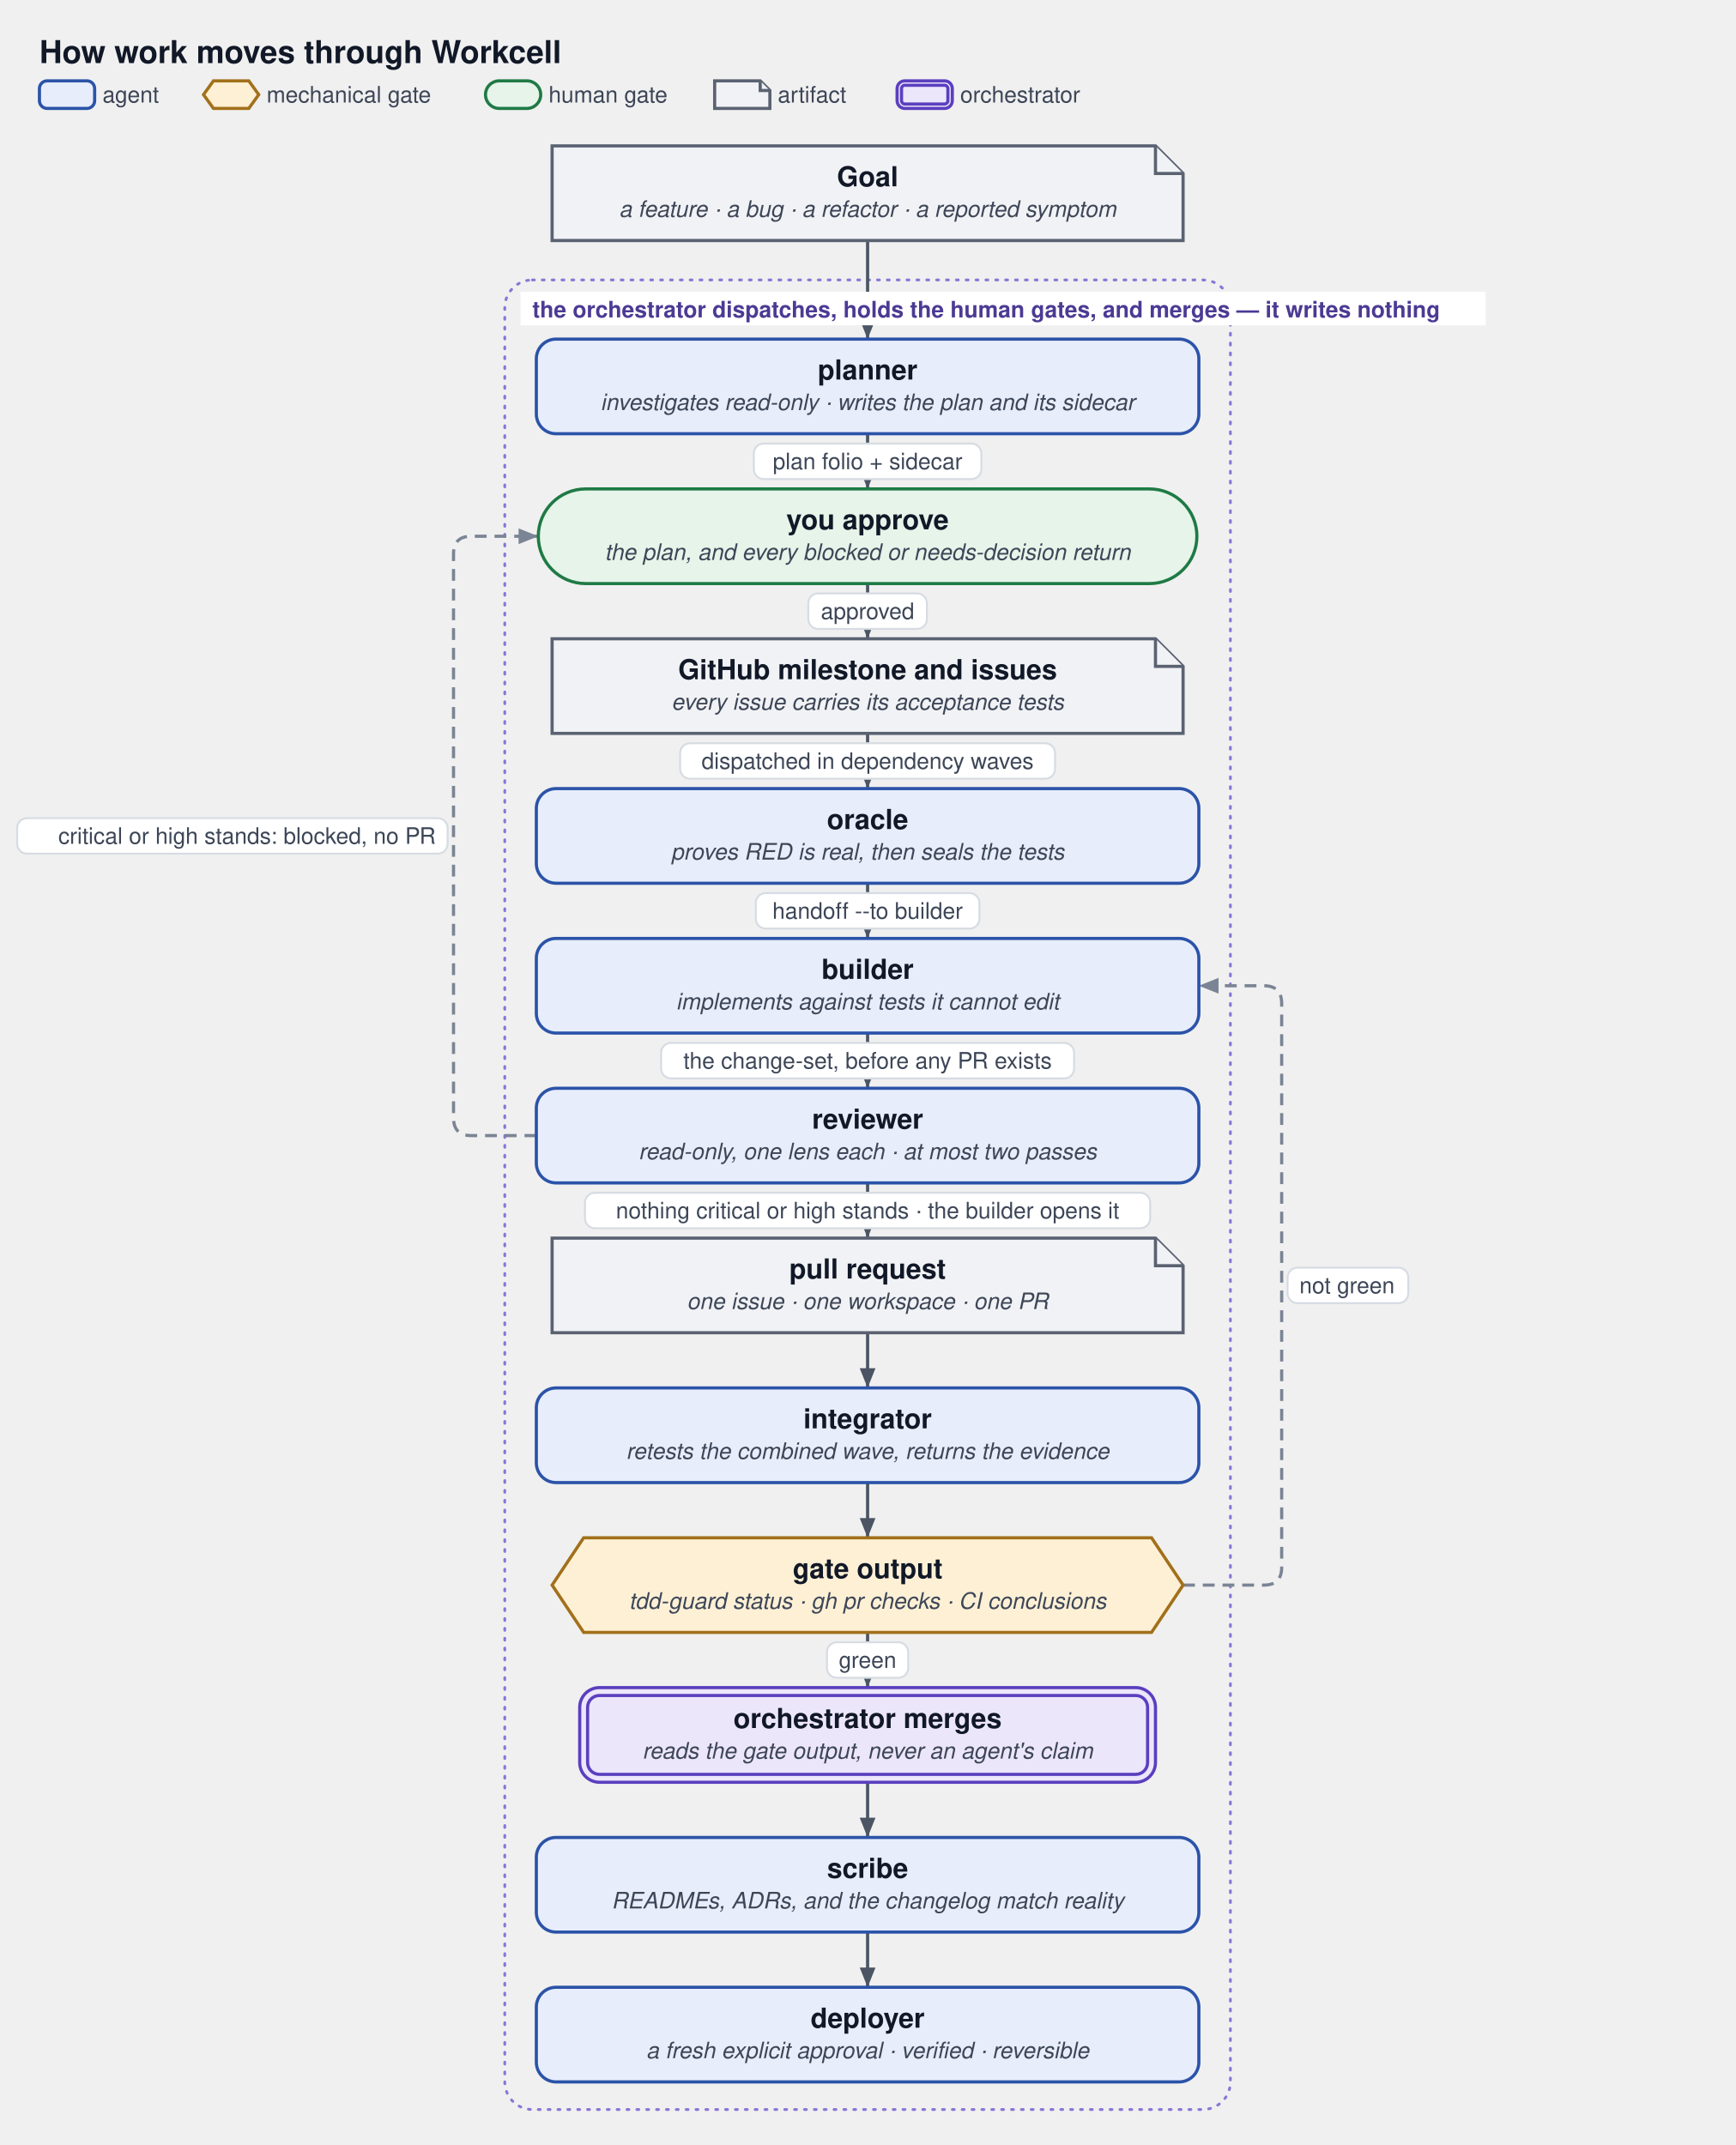
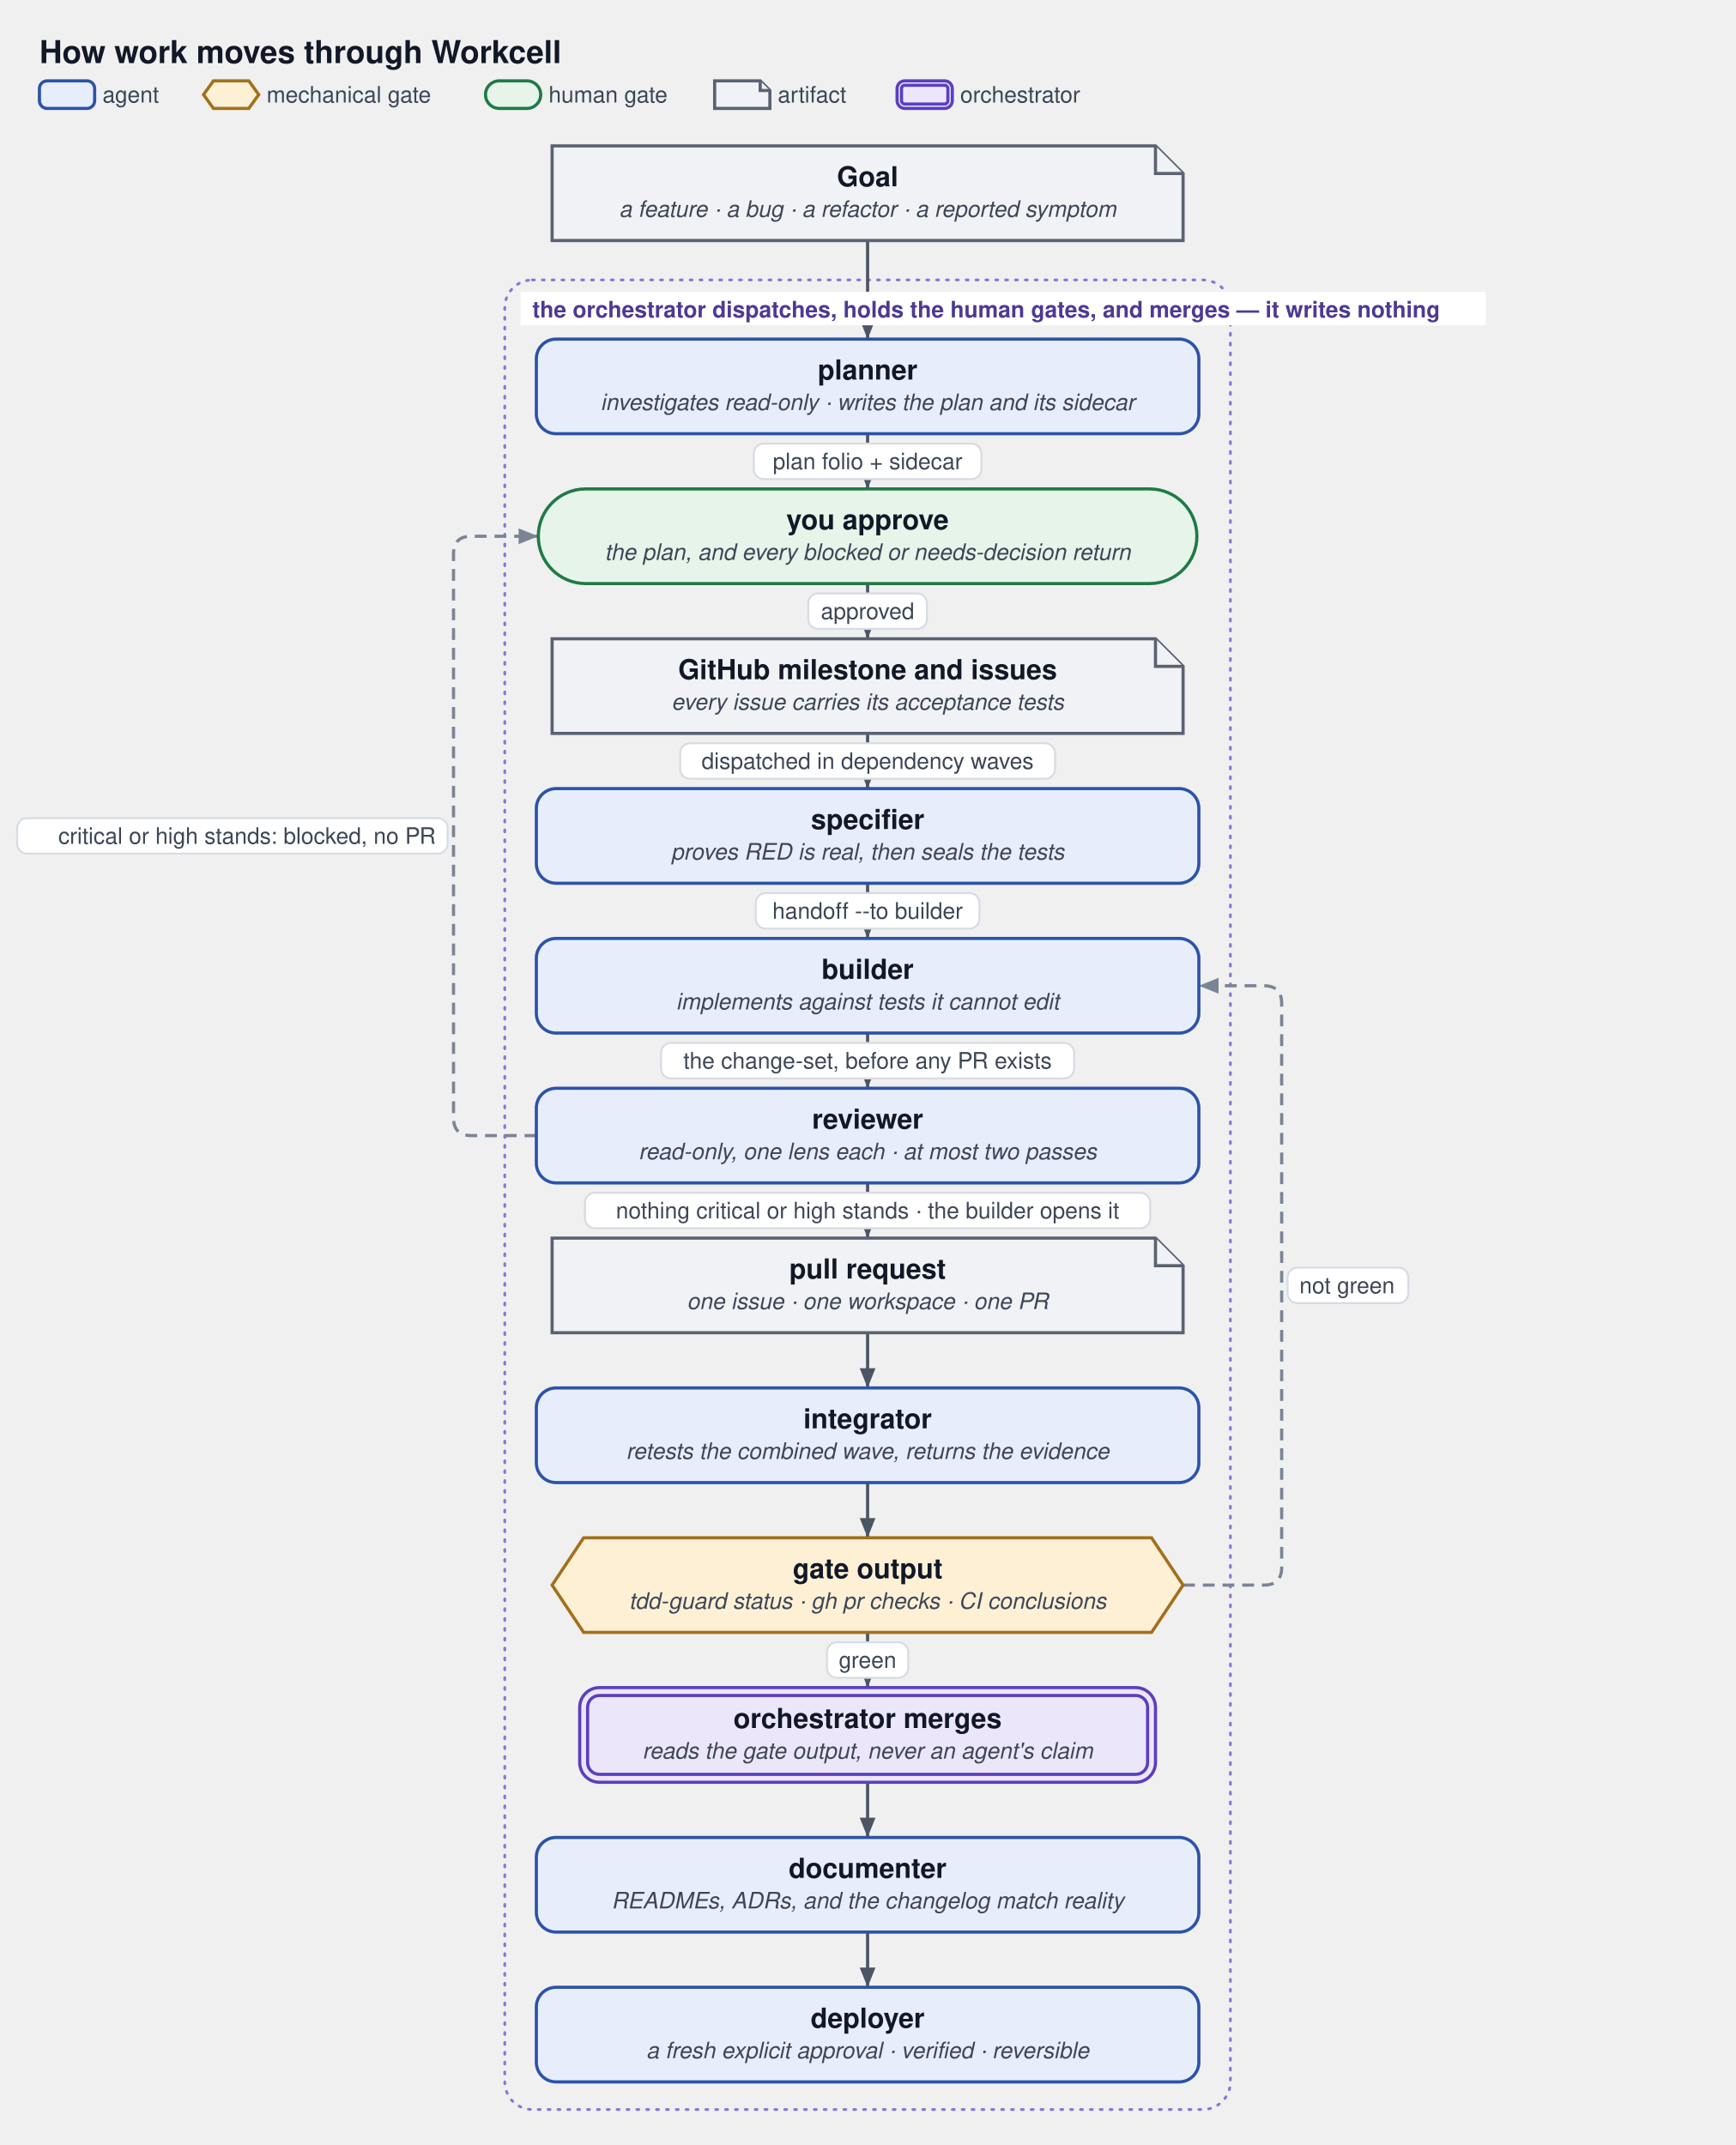
<svg xmlns="http://www.w3.org/2000/svg" viewBox="0 0 880 1088" width="100%" preserveAspectRatio="xMidYMid meet" role="img" aria-labelledby="diagram-title diagram-desc">
  <defs>
    <marker id="arrow" markerWidth="10" markerHeight="8" refX="10" refY="4" orient="auto" markerUnits="userSpaceOnUse">
      <path d="M0,0 L10,4 L0,8 Z" fill="#4b5563" />
    </marker>
    <marker id="arrow-muted" markerWidth="10" markerHeight="8" refX="10" refY="4" orient="auto" markerUnits="userSpaceOnUse">
      <path d="M0,0 L10,4 L0,8 Z" fill="#7b8494" />
    </marker>
  </defs>
  <style>
    text{font-family:-apple-system,BlinkMacSystemFont,'Segoe UI',Helvetica,Arial,sans-serif}
    .label{font-size:14px;font-weight:600;fill:#111827;text-anchor:middle}
    .sub{font-size:11.5px;font-style:italic;fill:#3d4657;text-anchor:middle}
    .title{font-size:16px;font-weight:700;fill:#111827}
    .legend{font-size:11.5px;fill:#3d4657}
    .edgelabel{font-size:11.5px;fill:#3d4657}
    .chip{fill:#ffffff;stroke:#d7dce3;stroke-width:1}
    .plate{fill:#ffffff}
    .edge{fill:none;stroke:#4b5563;stroke-width:1.6}
    .edge.dashed{stroke:#7b8494;stroke-dasharray:6 4}
    .frame{fill:none;stroke:#8a76d6;stroke-width:1.4;stroke-dasharray:1 4;stroke-linecap:round}
    .frametext{font-size:11.5px;font-weight:600;fill:#4c3a94}
    .crease{fill:none}
    .inner{fill:none;stroke-width:1}
    .k-agent{fill:#e7edfb;stroke:#2b53a8;stroke-width:1.6}
    .k-gate{fill:#fdf0d5;stroke:#a2701a;stroke-width:1.6}
    .k-human{fill:#e6f4ea;stroke:#1f7a45;stroke-width:1.6}
    .k-artifact{fill:#f1f2f5;stroke:#5a6272;stroke-width:1.6}
    .k-orchestrator{fill:#ece6fb;stroke:#5b3fbf;stroke-width:1.6}
  </style>
  <text class="title" x="20" y="32">How work moves through Workcell</text>
  <rect class="k-agent" x="20" y="41" width="28" height="14" rx="3.92" />
  <text class="legend" text-anchor="start" x="52" y="52">agent</text>
  <polygon class="k-gate" points="108.25,41 126.17,41 131.21,48 126.17,55 108.25,55 103.21,48" />
  <text class="legend" text-anchor="start" x="135.21" y="52">mechanical gate</text>
  <rect class="k-human" x="246.22" y="41" width="28" height="14" rx="7" />
  <text class="legend" text-anchor="start" x="278.22" y="52">human gate</text>
  <path class="k-artifact" d="M 362.44 41 L 385.54 41 L 390.44 45.9 L 390.44 55 L 362.44 55 Z" />
  <path class="k-artifact crease" d="M 385.54 41 L 385.54 45.9 L 390.44 45.9" />
  <text class="legend" text-anchor="start" x="394.44" y="52">artifact</text>
  <rect class="k-orchestrator" x="454.96" y="41" width="28" height="14" rx="3.92" />
  <rect class="k-orchestrator inner" x="457.2" y="43.24" width="23.52" height="9.52" rx="1.68" />
  <text class="legend" text-anchor="start" x="486.96" y="52">orchestrator</text>
  <rect class="frame" x="256" y="142" width="368" height="928" rx="14" />
  <path class="edge" marker-end="url(#arrow)" d="M 440 122 L 440 172" />
  <path class="edge" marker-end="url(#arrow)" d="M 440 220 L 440 248" />
  <path class="edge" marker-end="url(#arrow)" d="M 440 296 L 440 324" />
  <path class="edge" marker-end="url(#arrow)" d="M 440 372 L 440 400" />
  <path class="edge" marker-end="url(#arrow)" d="M 440 448 L 440 476" />
  <path class="edge" marker-end="url(#arrow)" d="M 440 524 L 440 552" />
  <path class="edge" marker-end="url(#arrow)" d="M 440 600 L 440 628" />
  <path class="edge" marker-end="url(#arrow)" d="M 440 676 L 440 704" />
  <path class="edge" marker-end="url(#arrow)" d="M 440 752 L 440 780" />
  <path class="edge" marker-end="url(#arrow)" d="M 440 828 L 440 856" />
  <path class="edge" marker-end="url(#arrow)" d="M 440 904 L 440 932" />
  <path class="edge" marker-end="url(#arrow)" d="M 440 980 L 440 1008" />
  <path class="edge dashed" marker-end="url(#arrow-muted)" d="M 600 804 L 641 804 Q 650 804 650 795 L 650 509 Q 650 500 641 500 L 608 500" />
  <path class="edge dashed" marker-end="url(#arrow-muted)" d="M 272 576 L 239 576 Q 230 576 230 567 L 230 281 Q 230 272 239 272 L 273 272" />
  <rect class="plate" x="264" y="148" width="489.48" height="17" />
  <text class="frametext" x="270" y="161">the orchestrator dispatches, holds the human gates, and merges — it writes nothing</text>
  <path class="k-artifact" d="M 280 74 L 586 74 L 600 88 L 600 122 L 280 122 Z" />
  <path class="k-artifact crease" d="M 586 74 L 586 88 L 600 88" />
  <text class="label" x="440" y="94.5">Goal</text>
  <text class="sub" x="440" y="110">a feature · a bug · a refactor · a reported symptom</text>
  <rect class="k-agent" x="272" y="172" width="336" height="48" rx="10" />
  <text class="label" x="440" y="192.5">planner</text>
  <text class="sub" x="440" y="208">investigates read-only · writes the plan and its sidecar</text>
  <rect class="k-human" x="273" y="248" width="334" height="48" rx="24" />
  <text class="label" x="440" y="268.5">you approve</text>
  <text class="sub" x="440" y="284">the plan, and every blocked or needs-decision return</text>
  <path class="k-artifact" d="M 280 324 L 586 324 L 600 338 L 600 372 L 280 372 Z" />
  <path class="k-artifact crease" d="M 586 324 L 586 338 L 600 338" />
  <text class="label" x="440" y="344.5">GitHub milestone and issues</text>
  <text class="sub" x="440" y="360">every issue carries its acceptance tests</text>
  <rect class="k-agent" x="272" y="400" width="336" height="48" rx="10" />
-   <text class="label" x="440" y="420.5">oracle</text>
+   <text class="label" x="440" y="420.5">specifier</text>
  <text class="sub" x="440" y="436">proves RED is real, then seals the tests</text>
  <rect class="k-agent" x="272" y="476" width="336" height="48" rx="10" />
  <text class="label" x="440" y="496.5">builder</text>
  <text class="sub" x="440" y="512">implements against tests it cannot edit</text>
  <rect class="k-agent" x="272" y="552" width="336" height="48" rx="10" />
  <text class="label" x="440" y="572.5">reviewer</text>
  <text class="sub" x="440" y="588">read-only, one lens each · at most two passes</text>
  <path class="k-artifact" d="M 280 628 L 586 628 L 600 642 L 600 676 L 280 676 Z" />
  <path class="k-artifact crease" d="M 586 628 L 586 642 L 600 642" />
  <text class="label" x="440" y="648.5">pull request</text>
  <text class="sub" x="440" y="664">one issue · one workspace · one PR</text>
  <rect class="k-agent" x="272" y="704" width="336" height="48" rx="10" />
  <text class="label" x="440" y="724.5">integrator</text>
  <text class="sub" x="440" y="740">retests the combined wave, returns the evidence</text>
  <polygon class="k-gate" points="296,780 584,780 600,804 584,828 296,828 280,804" />
  <text class="label" x="440" y="800.5">gate output</text>
  <text class="sub" x="440" y="816">tdd-guard status · gh pr checks · CI conclusions</text>
  <rect class="k-orchestrator" x="294" y="856" width="292" height="48" rx="10" />
  <rect class="k-orchestrator inner" x="298" y="860" width="284" height="40" rx="6" />
  <text class="label" x="440" y="876.5">orchestrator merges</text>
  <text class="sub" x="440" y="892">reads the gate output, never an agent's claim</text>
  <rect class="k-agent" x="272" y="932" width="336" height="48" rx="10" />
-   <text class="label" x="440" y="952.5">scribe</text>
+   <text class="label" x="440" y="952.5">documenter</text>
  <text class="sub" x="440" y="968">READMEs, ADRs, and the changelog match reality</text>
  <rect class="k-agent" x="272" y="1008" width="336" height="48" rx="10" />
  <text class="label" x="440" y="1028.5">deployer</text>
  <text class="sub" x="440" y="1044">a fresh explicit approval · verified · reversible</text>
  <rect class="chip" x="382.31" y="225" width="115.38" height="18" rx="5" />
  <text class="edgelabel" text-anchor="middle" x="440" y="238">plan folio + sidecar</text>
  <rect class="chip" x="409.91" y="301" width="60.18" height="18" rx="5" />
  <text class="edgelabel" text-anchor="middle" x="440" y="314">approved</text>
  <rect class="chip" x="344.93" y="377" width="190.14" height="18" rx="5" />
  <text class="edgelabel" text-anchor="middle" x="440" y="390">dispatched in dependency waves</text>
  <rect class="chip" x="383.29" y="453" width="113.43" height="18" rx="5" />
  <text class="edgelabel" text-anchor="middle" x="440" y="466">handoff --to builder</text>
  <rect class="chip" x="335.27" y="529" width="209.46" height="18" rx="5" />
  <text class="edgelabel" text-anchor="middle" x="440" y="542">the change-set, before any PR exists</text>
  <rect class="chip" x="296.69" y="605" width="286.62" height="18" rx="5" />
  <text class="edgelabel" text-anchor="middle" x="440" y="618">nothing critical or high stands · the builder opens it</text>
  <rect class="chip" x="419.39" y="833" width="41.21" height="18" rx="5" />
  <text class="edgelabel" text-anchor="middle" x="440" y="846">green</text>
  <rect class="chip" x="653" y="643" width="61.22" height="18" rx="5" />
  <text class="edgelabel" text-anchor="start" x="659" y="656">not green</text>
  <rect class="chip" x="8.69" y="415" width="218.31" height="18" rx="5" />
  <text class="edgelabel" text-anchor="end" x="221" y="428">critical or high stands: blocked, no PR</text>
</svg>
